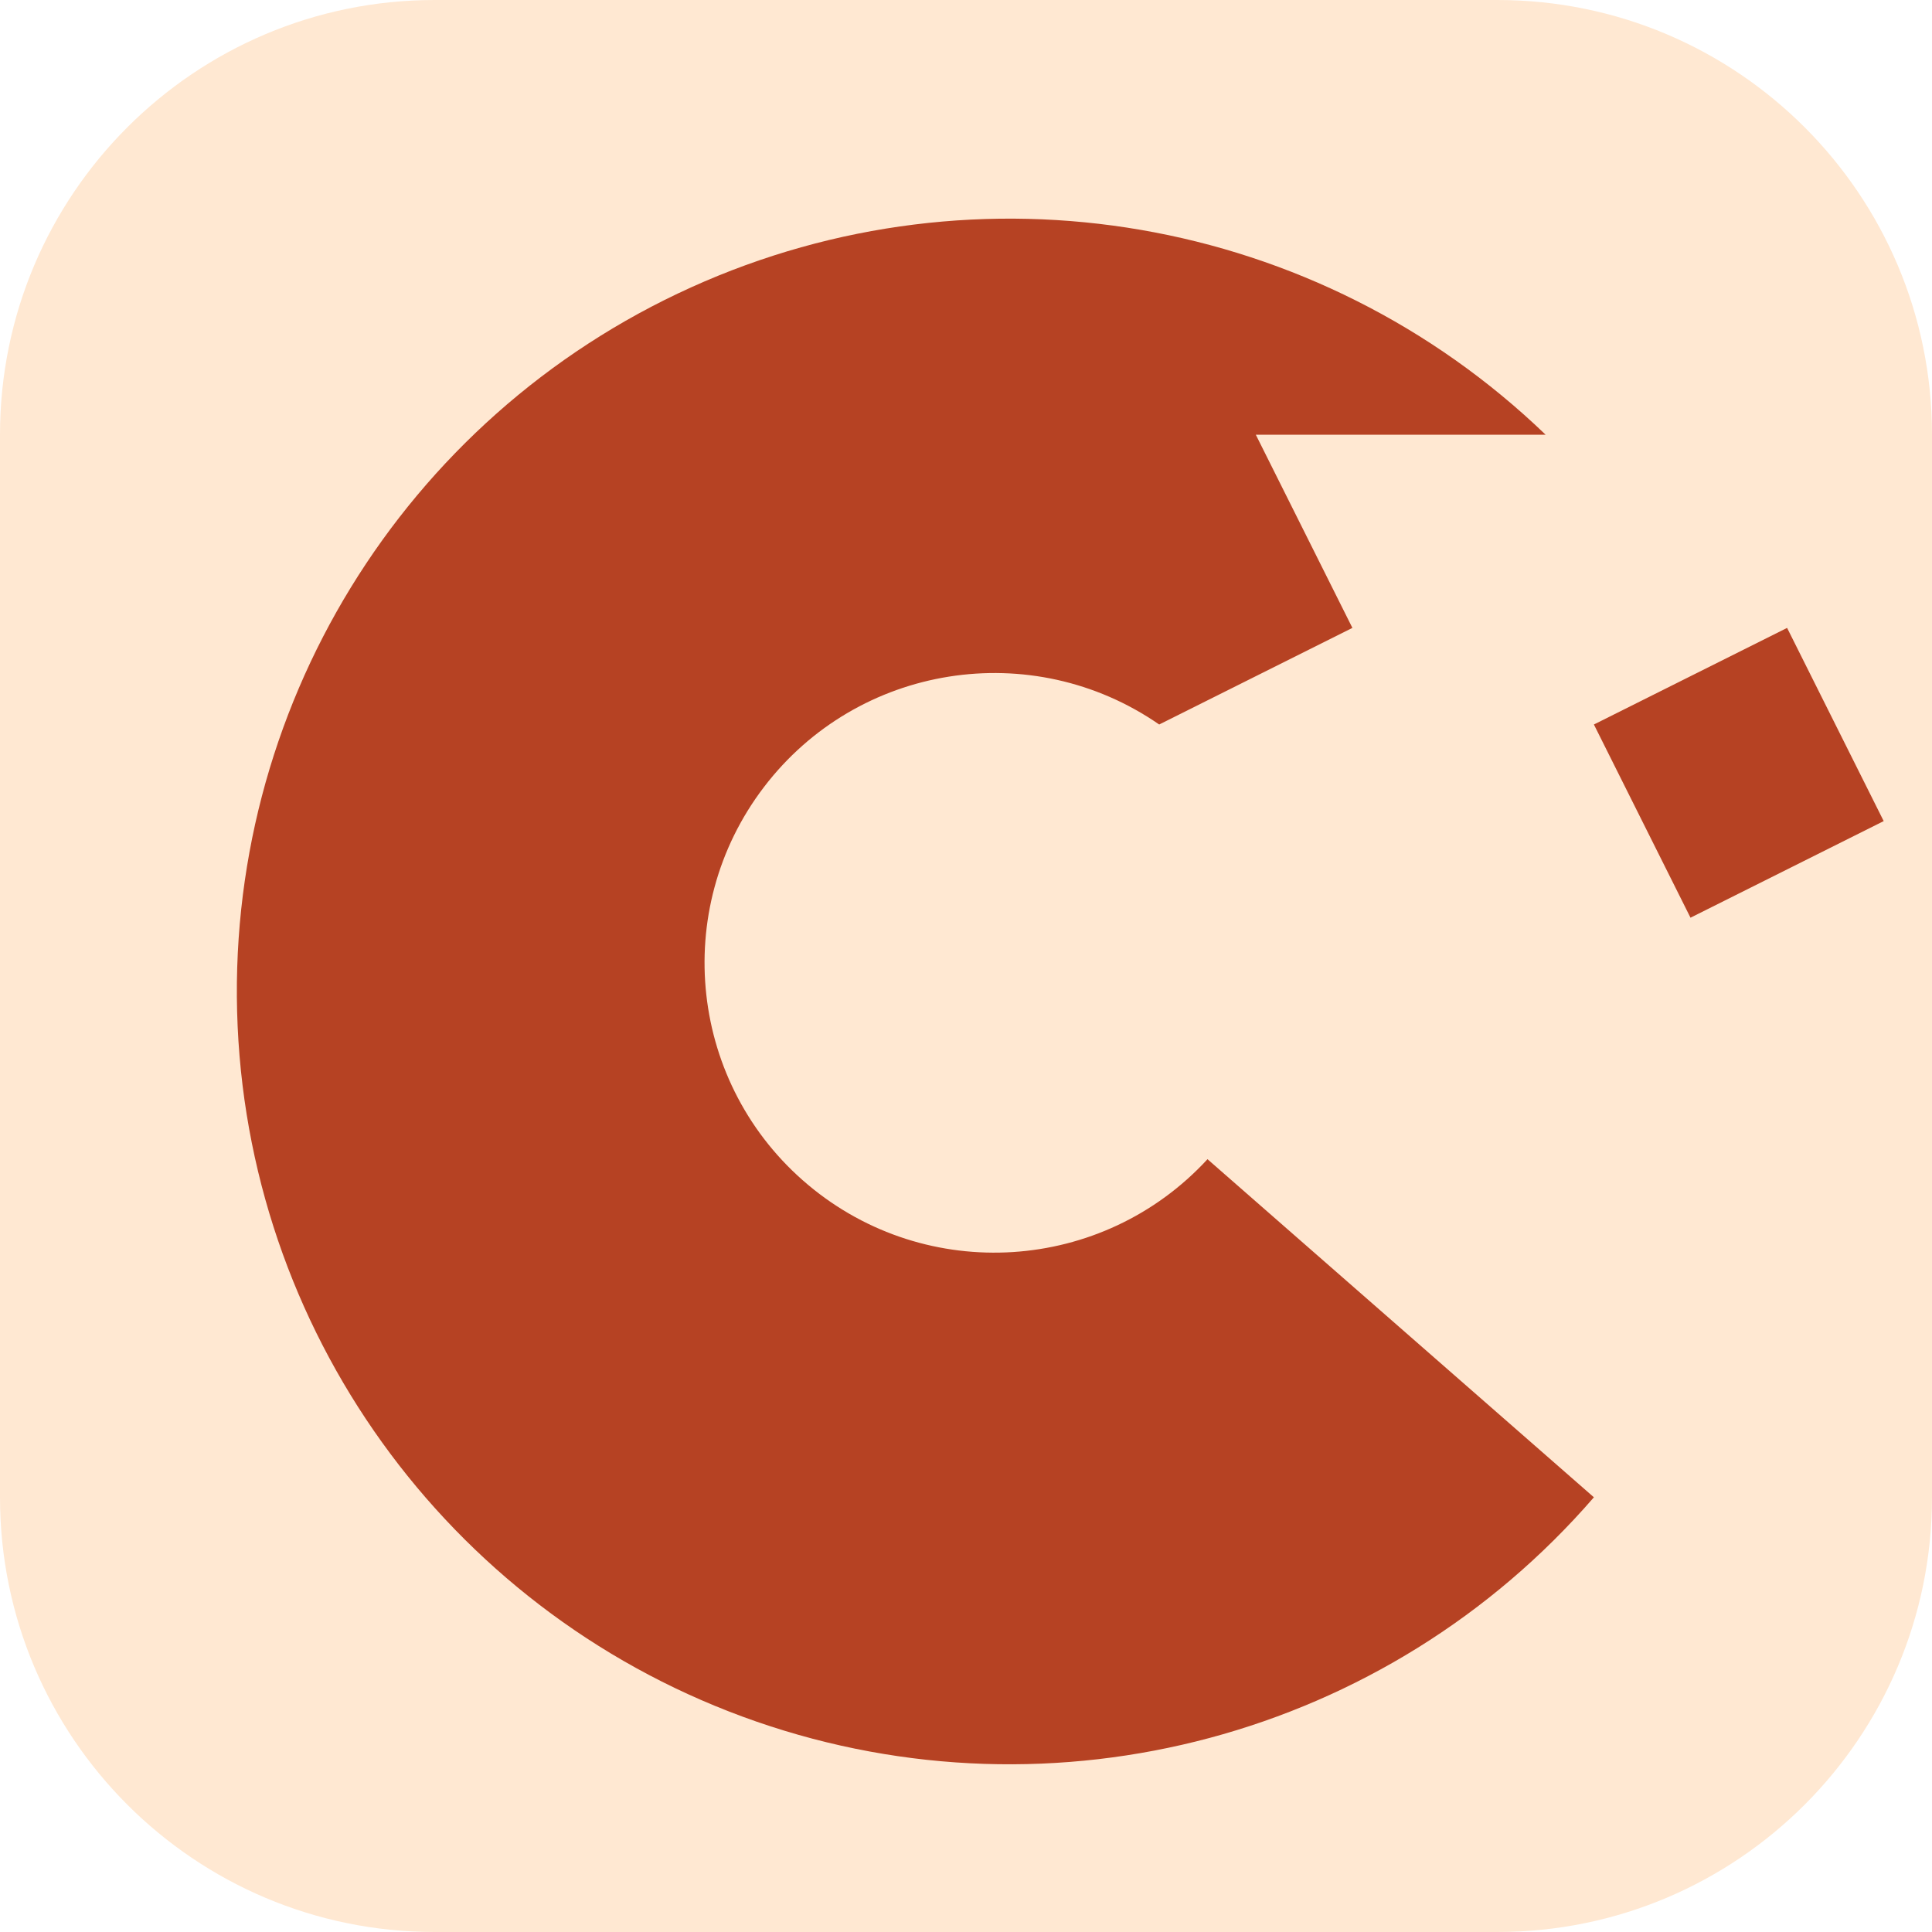
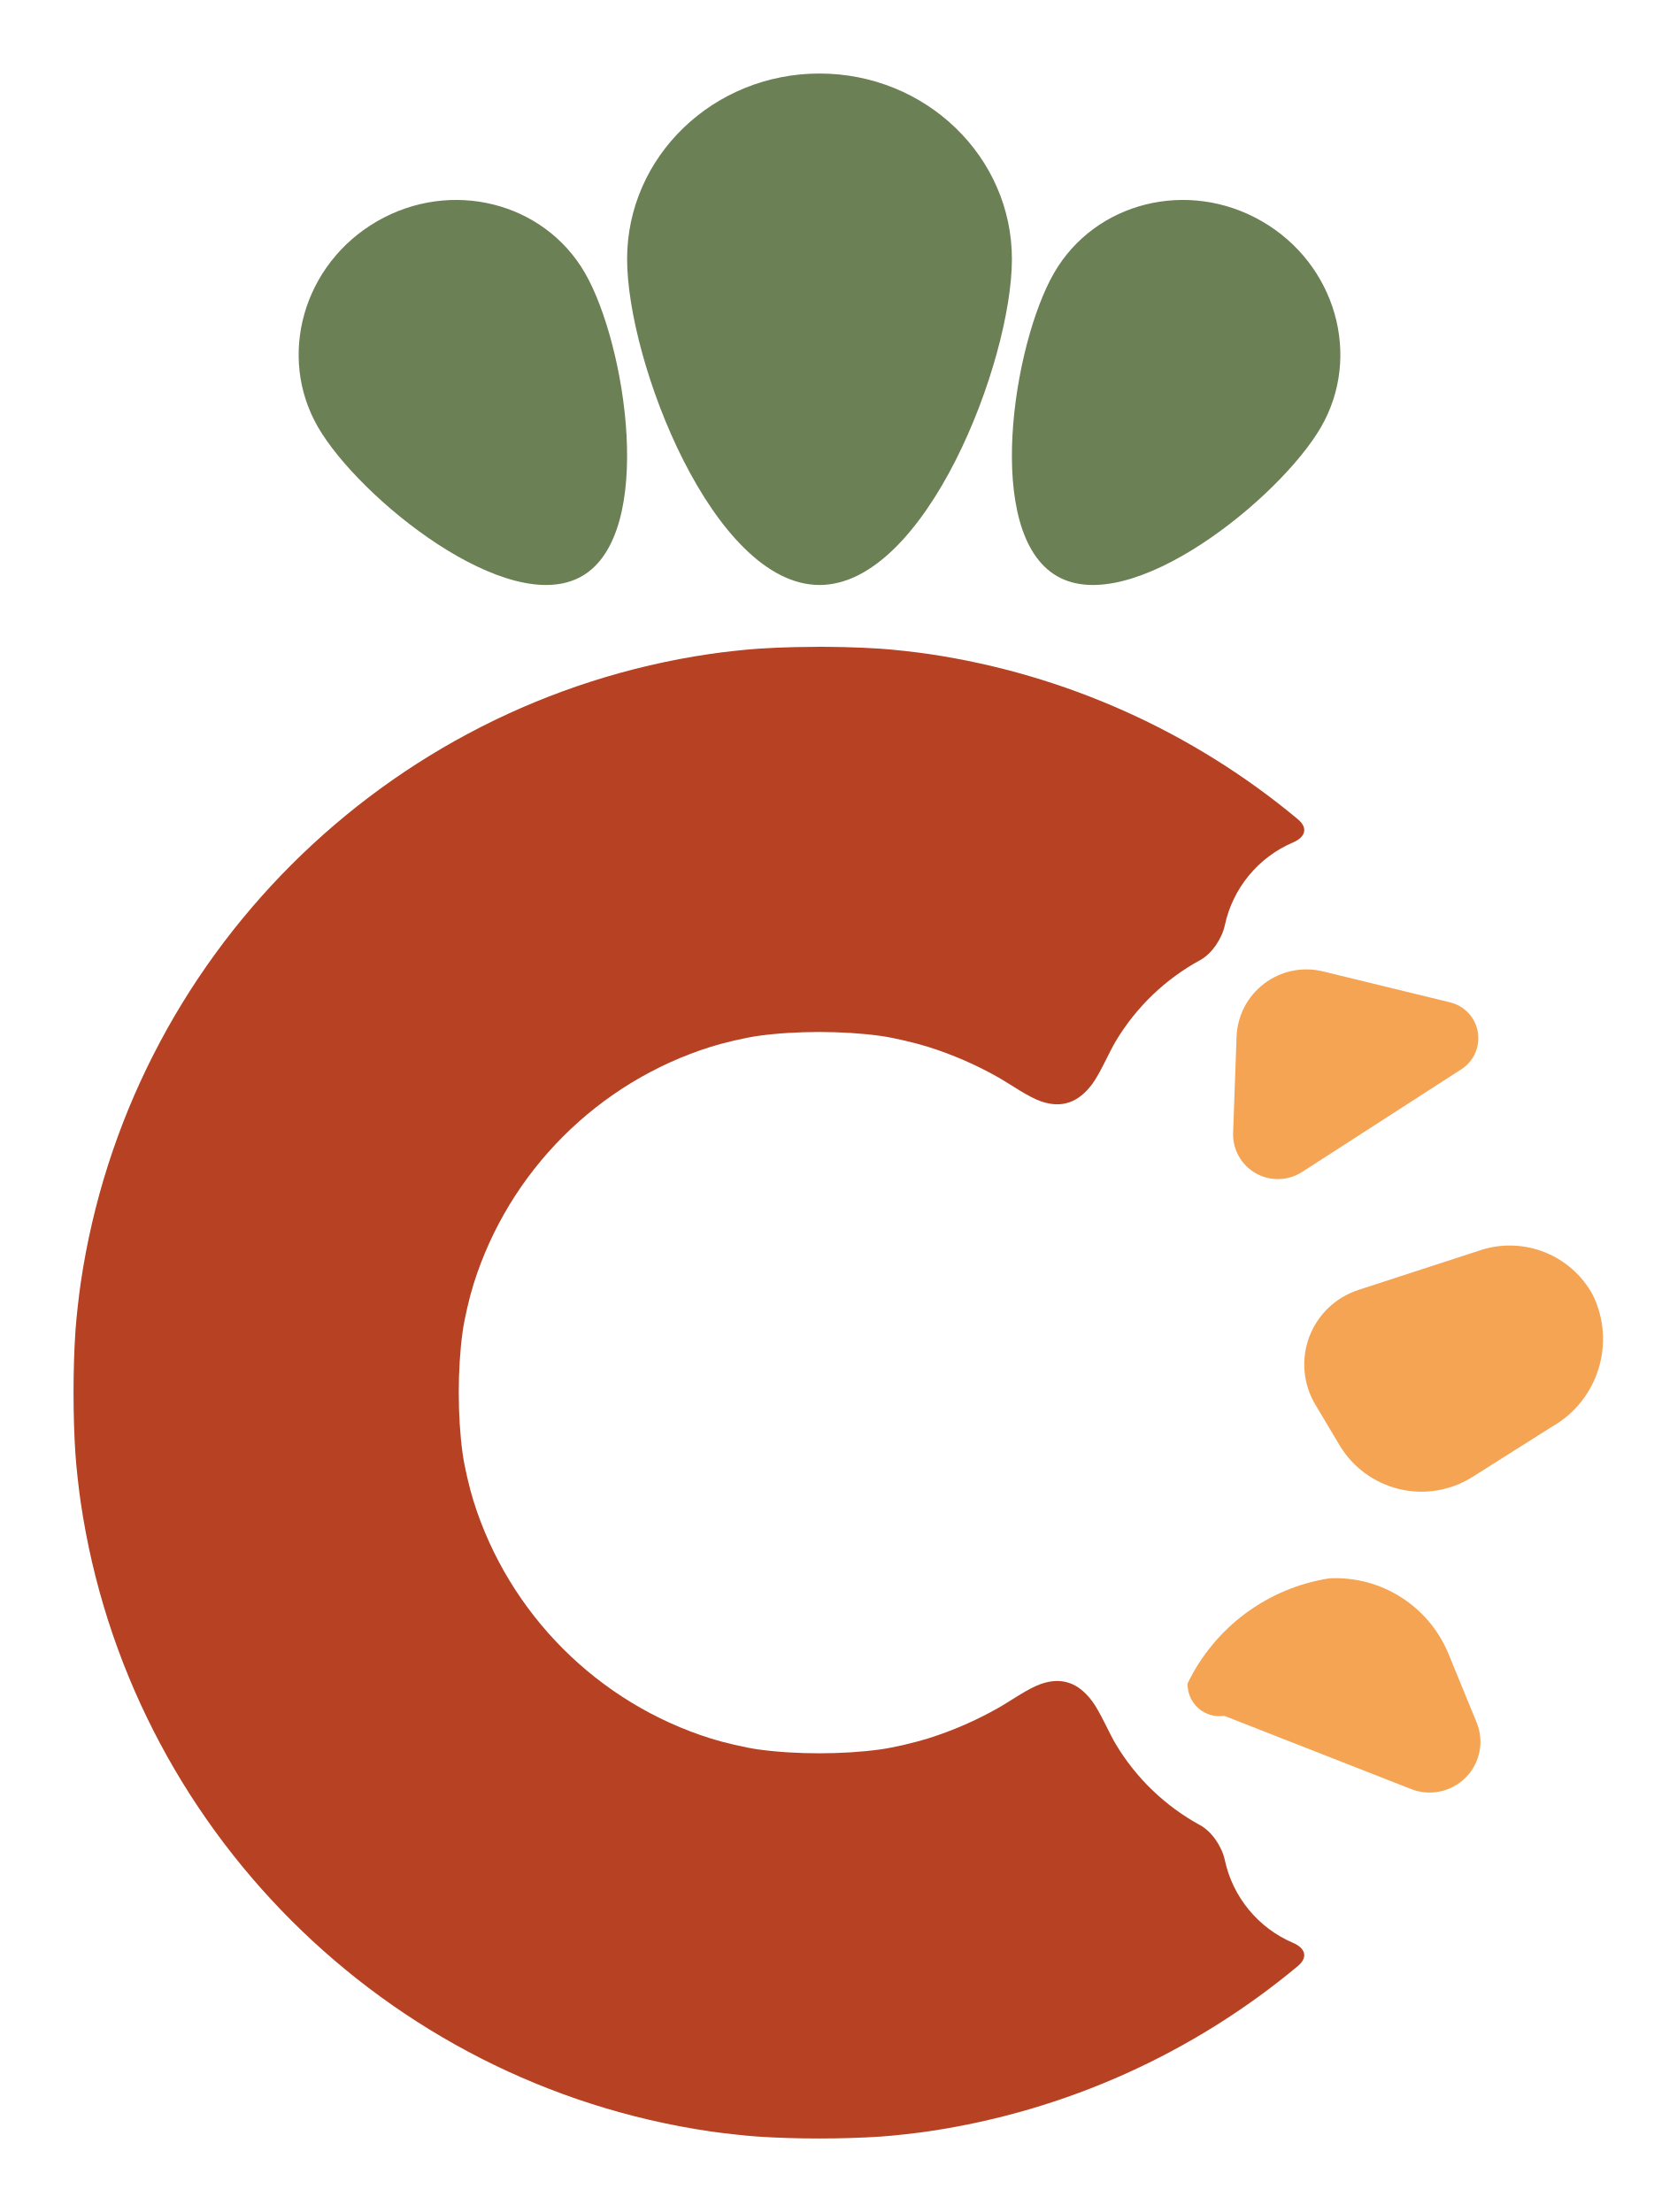
- <svg xmlns="http://www.w3.org/2000/svg" viewBox="0 0 40 40">
-   <rect width="40" height="40" rx="9" fill="#FFE8D2" />
-   <path fill="#B64223" d="M32 9a16 16 0 1 0 1 22l-8-7a6 6 0 1 1-1-9l4-2-2-4zM33 15l4-2 2 4-4 2z" />
+ <svg xmlns="http://www.w3.org/2000/svg" viewBox="-3.5 -2.625 136.801 180.525" preserveAspectRatio="xMidYMid meet">
+   <g transform="translate(-53.69317,-10.90146)">
+     <g transform="translate(3.437565,-5.722816)">
+       <path d="m -111.625,-66.81 c 1.041,-0.024 2.054,-0.067 2.993,-0.13 1.102,-0.073 2.882,-0.273 3.975,-0.435 26.476,-3.905 47.408,-24.838 51.313,-51.313 0.161,-1.093 0.361,-2.873 0.435,-3.975 0.204,-3.068 0.204,-6.918 -2.1e-5,-9.986 -0.073,-1.102 -0.274,-2.882 -0.435,-3.975 -3.905,-26.476 -24.838,-47.408 -51.313,-51.313 -1.093,-0.161 -2.873,-0.361 -3.975,-0.435 -3.068,-0.204 -6.918,-0.203 -9.986,0.003 -1.102,0.074 -2.882,0.276 -3.974,0.439 -11.118,1.653 -21.514,6.347 -30.065,13.479 -0.848,0.707 -0.62,1.459 0.394,1.892 2.84,1.211 4.924,3.741 5.567,6.761 0.23,1.078 1.045,2.315 2.014,2.843 2.836,1.545 5.215,3.829 6.875,6.599 0.567,0.947 1.267,2.615 1.922,3.502 1.112,1.506 2.463,2.014 4.177,1.43 1.043,-0.355 2.52,-1.408 3.481,-1.953 1.82,-1.033 3.745,-1.87 5.741,-2.498 1.054,-0.331 2.799,-0.746 3.893,-0.897 3.035,-0.421 6.902,-0.423 9.938,-0.005 1.094,0.151 2.84,0.564 3.893,0.894 9.207,2.888 16.476,10.157 19.364,19.365 0.331,1.054 0.744,2.8 0.895,3.893 0.419,3.036 0.419,6.903 -9e-6,9.939 -0.151,1.094 -0.564,2.84 -0.895,3.893 -2.888,9.207 -10.157,16.476 -19.364,19.365 -1.054,0.331 -2.8,0.744 -3.894,0.894 -3.036,0.419 -6.903,0.416 -9.938,-0.005 -1.094,-0.152 -2.839,-0.566 -3.893,-0.897 -1.997,-0.627 -3.921,-1.464 -5.741,-2.498 -0.96,-0.545 -2.438,-1.598 -3.481,-1.953 -1.714,-0.584 -3.065,-0.076 -4.177,1.43 -0.655,0.887 -1.355,2.555 -1.922,3.502 -1.66,2.77 -4.039,5.054 -6.875,6.599 -0.969,0.528 -1.784,1.765 -2.014,2.843 -0.643,3.02 -2.727,5.55 -5.567,6.761 -1.014,0.432 -1.242,1.184 -0.394,1.892 8.551,7.132 18.947,11.825 30.065,13.479 1.093,0.162 2.873,0.365 3.975,0.439 0.939,0.063 1.952,0.107 2.993,0.132 1.104,0.026 2,0.024 2,0.024 z" transform="scale(-1)" fill="#B64223" />
+       <g>
+         <path d="m 129.324,35.145 c 0,8.364 -7.029,26.596 -15.699,26.596 -8.67,-10e-7 -15.699,-18.232 -15.699,-26.596 0,-8.364 7.029,-15.145 15.699,-15.145 8.67,-3e-6 15.699,6.781 15.699,15.145 z" fill="#6C8056" />
+         <path d="m 94.486,36.277 c 3.35,5.803 5.777,21.267 -0.239,24.74 -6.015,3.473 -18.195,-6.361 -21.545,-12.164 -3.35,-5.803 -1.19,-13.323 4.825,-16.796 6.015,-3.473 13.608,-1.584 16.958,4.219 z" fill="#6C8056" />
+         <path d="m 132.763,36.277 c -3.35,5.803 -5.777,21.267 0.239,24.74 6.015,3.473 18.195,-6.361 21.545,-12.164 3.35,-5.803 1.19,-13.323 -4.825,-16.796 -6.015,-3.473 -13.608,-1.584 -16.958,4.219 z" fill="#6C8056" />
+         <path d="m 146.095,102.652 -1.447,7.699 a 3.653,3.653 38.202 0 0 5.09,4.006 l 14.107,-6.351 a 3.009,3.009 89.022 0 0 -0.094,-5.528 l -9.887,-4.051 a 5.705,5.705 151.462 0 0 -7.77,4.225 z" transform="rotate(-8.583759,119.9692,90.23866)" fill="#F4A453" />
+         <path d="m 156.231,137.222 8.617,5.973 a 7.71,7.71 74.643 0 1 2.62,9.541 8.218,8.218 159.994 0 1 -10.524,3.832 l -7.223,-2.695 a 7.791,7.791 66.22 0 1 -4.501,-10.215 l 1.442,-3.574 a 6.392,6.392 163.353 0 1 9.569,-2.861 z" transform="rotate(-52.76272,138.8192,126.8776)" fill="#F4A453" />
+         <path d="m 168.174,139.609 a 15.47,15.47 20.16 0 0 13.526,4.966 2.603,2.603 98.136 0 0 0.565,-3.954 l -3.372,-16.019 a 4.146,4.146 11.262 0 0 -7.478,-1.489 l -3.415,4.986 a 9.966,9.966 89.133 0 0 0.174,11.51 z" transform="rotate(123.2921,160.8409,137.7177)" fill="#F4A453" />
+       </g>
+     </g>
+   </g>
</svg>
